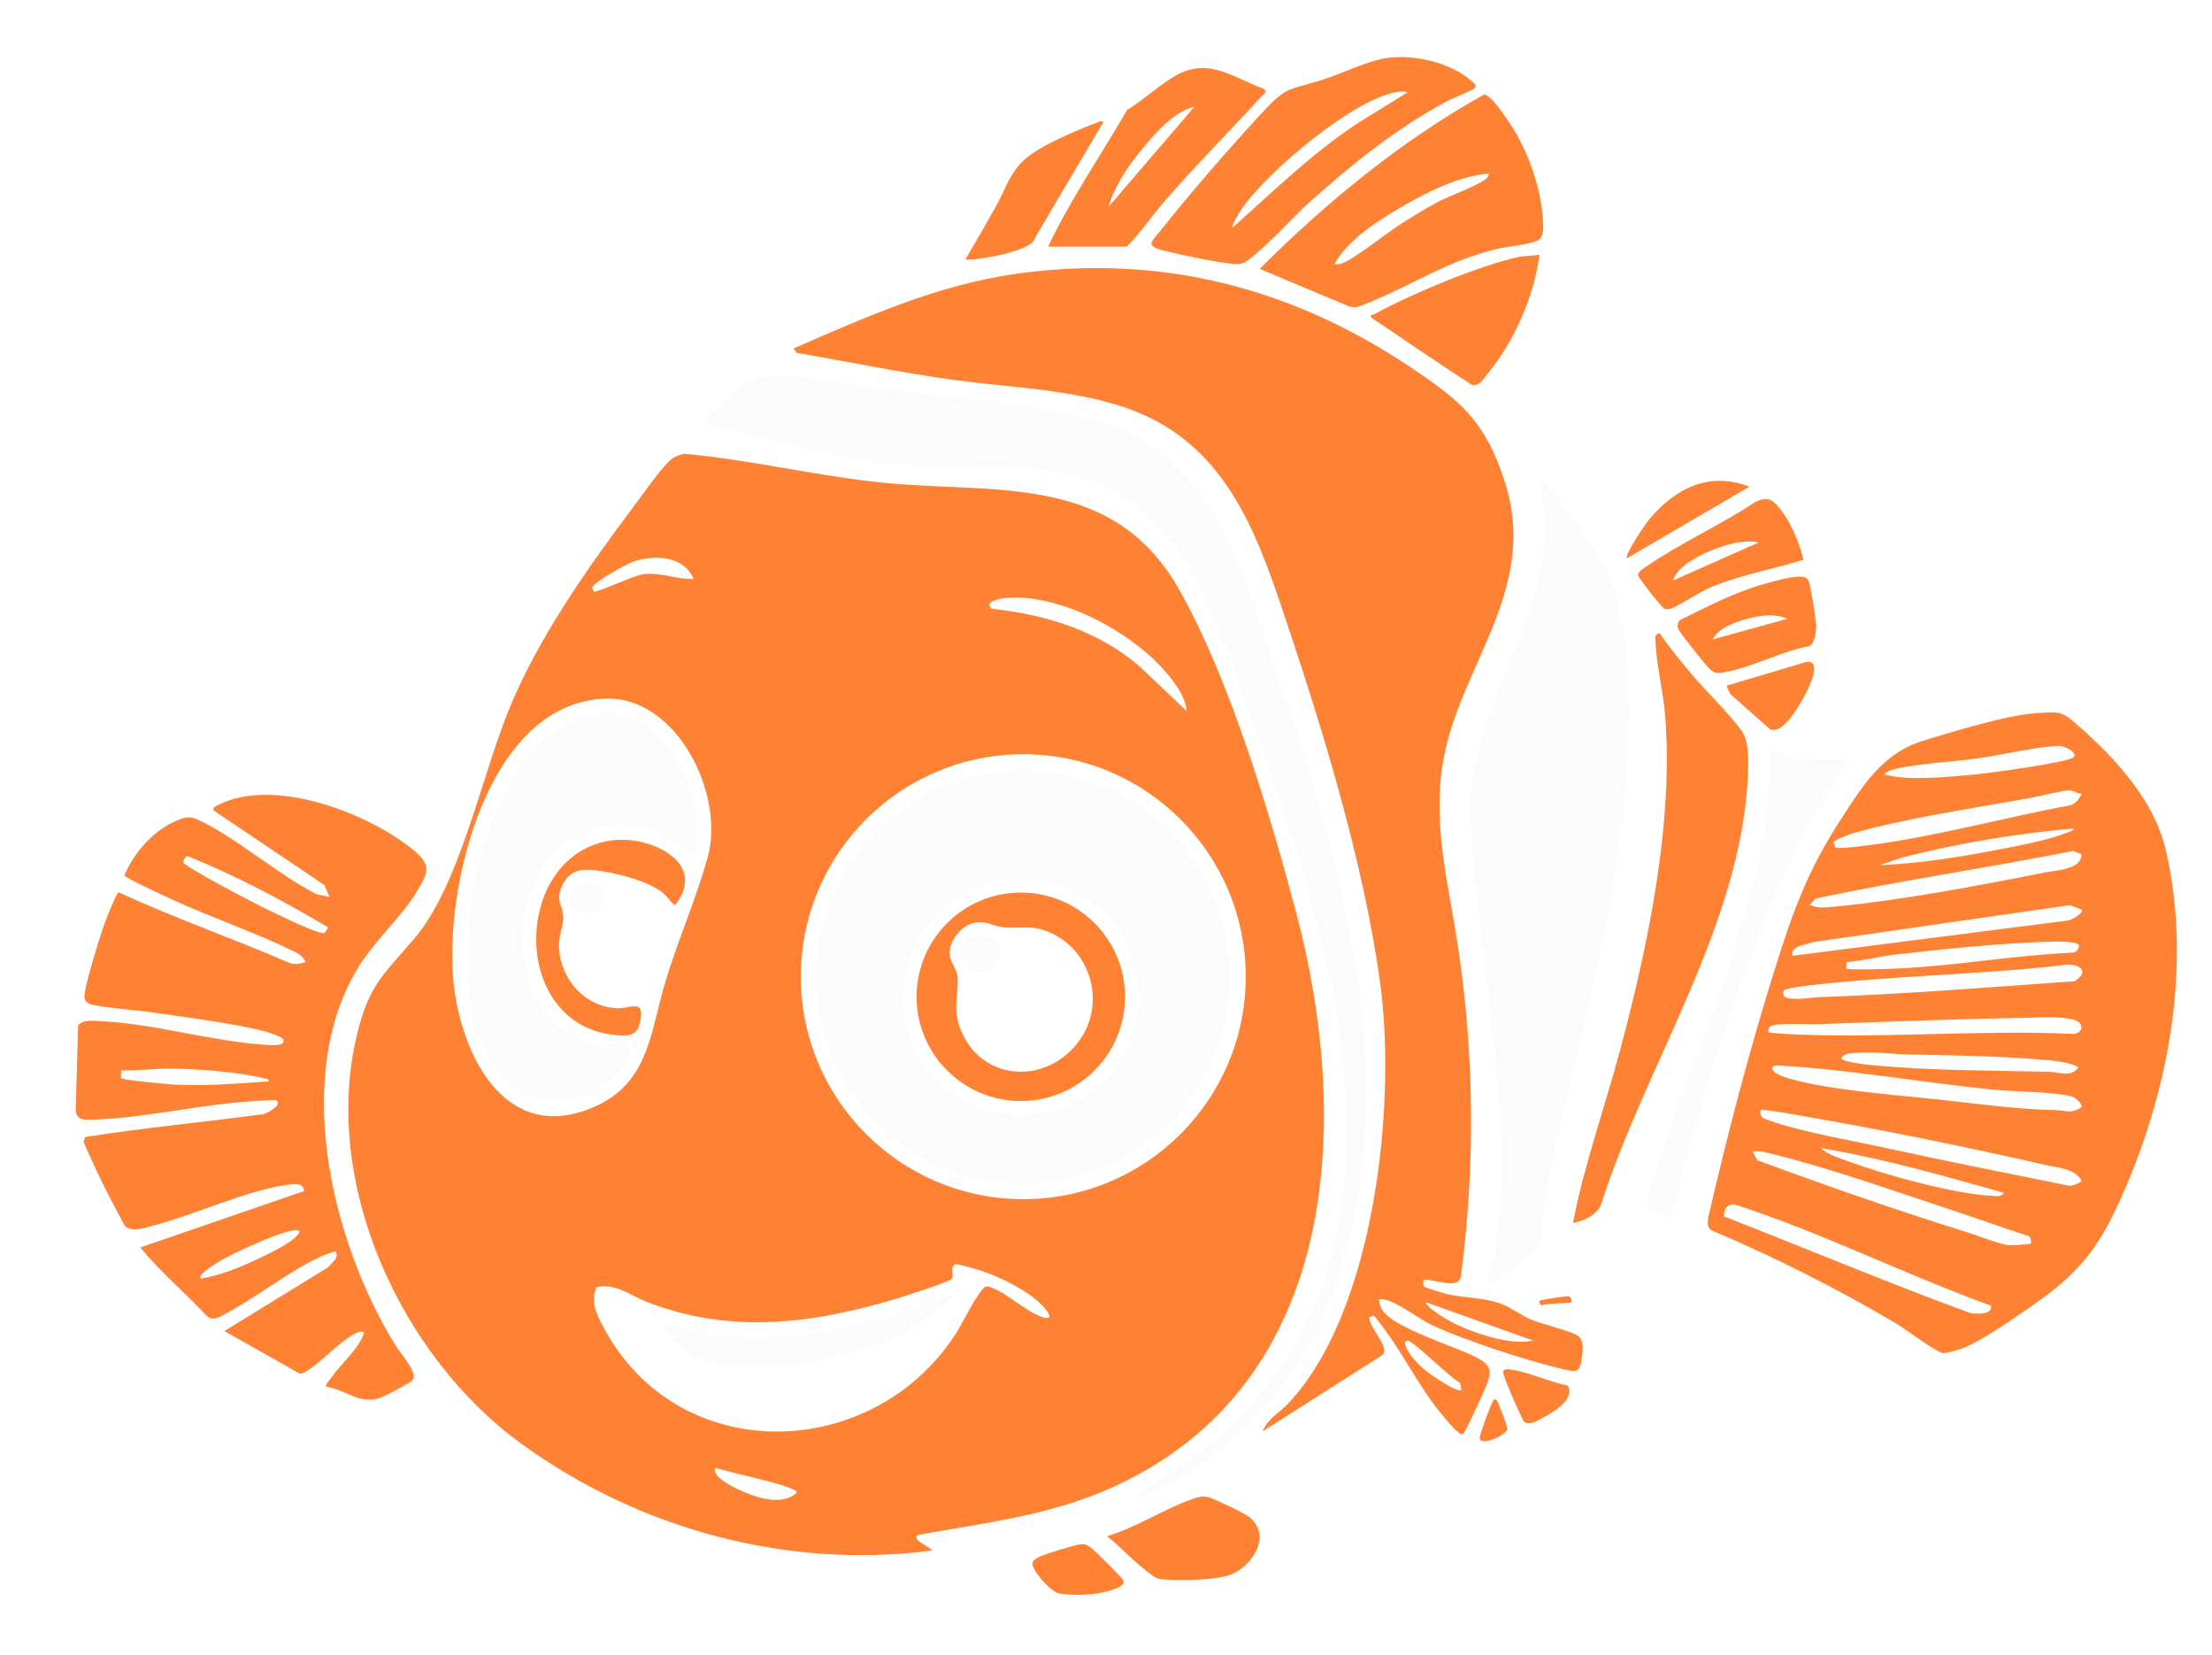
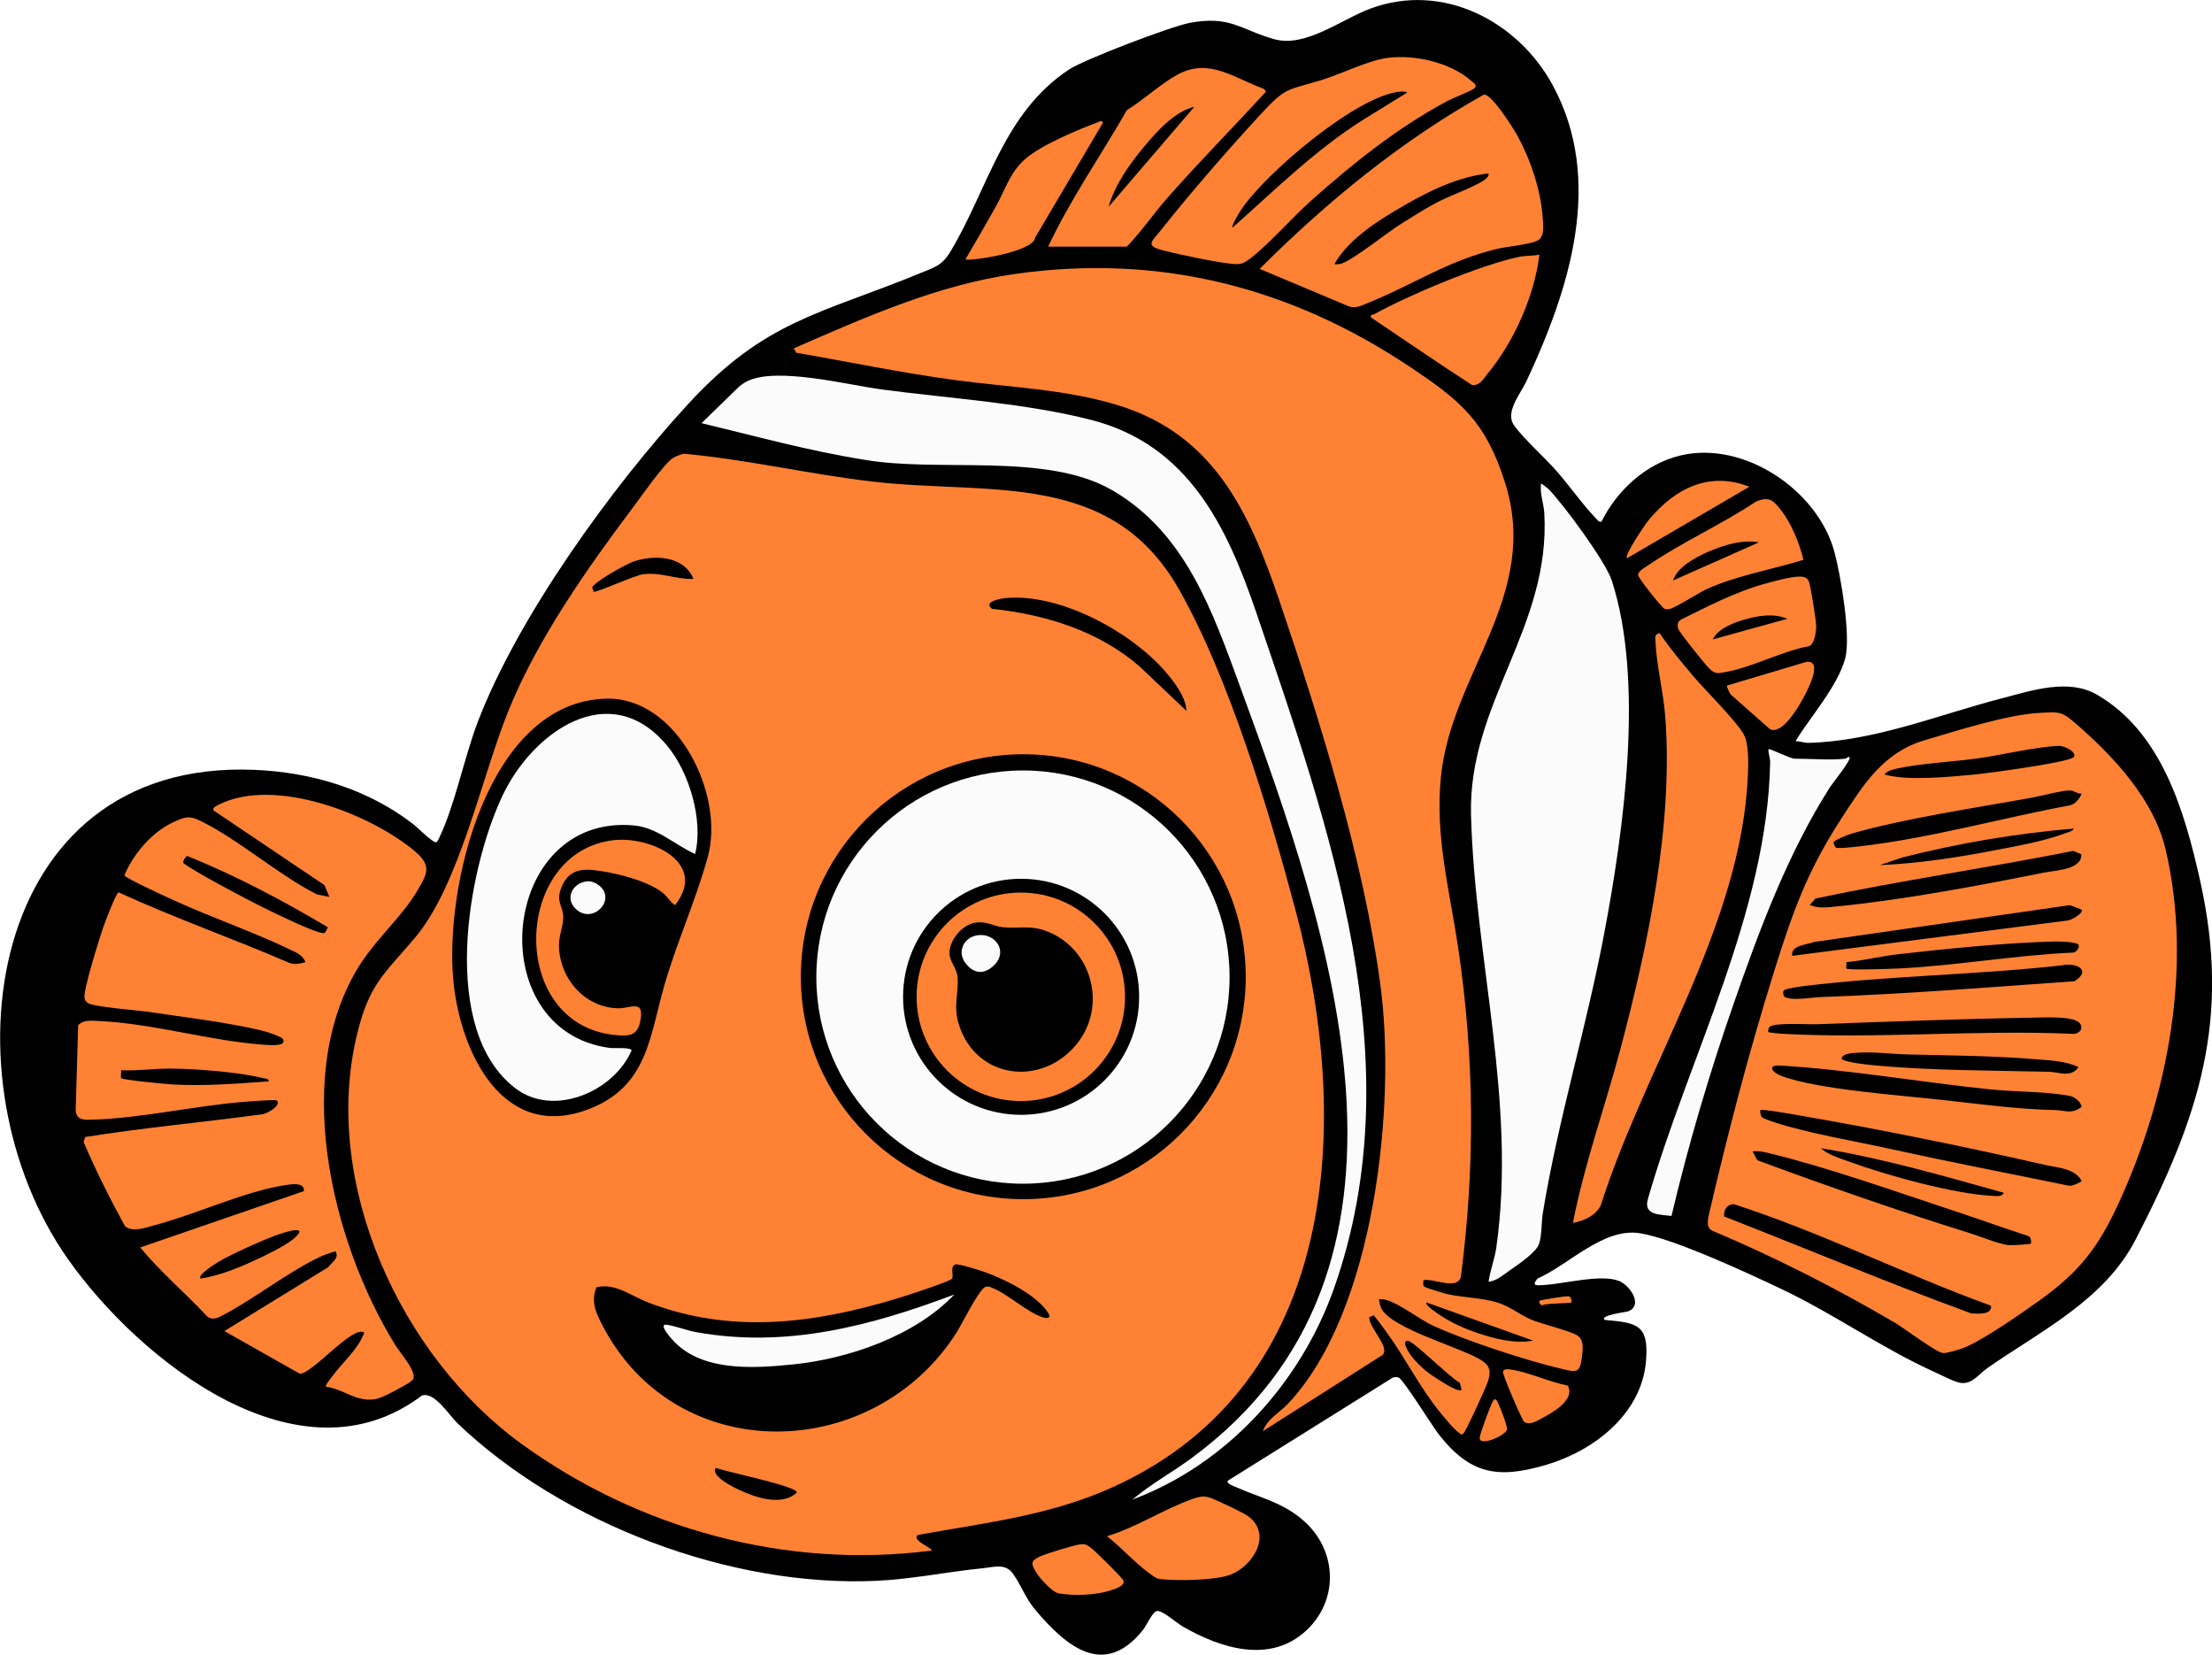
<svg xmlns="http://www.w3.org/2000/svg" id="Layer_2" data-name="Layer 2" viewBox="0 0 529.61 396.05">
  <g id="Layer_1-2" data-name="Layer 1">
    <g>
+       <path d="M383.43,124.88c3.73-7.53,10.66-13.92,18.97-15.87,15.21-3.58,32.84,8.36,36.81,23.11,1.52,5.64,3.98,20.12,2.59,25.42-1.75,6.65-8.33,14-11.91,19.87,1.12,0,2.07.43,3.22.4,15.76-.41,31.14-6.76,46.12-10.64,7.26-1.88,16.01-4.87,22.89-.86,15.47,9,20.91,27.85,24.6,44.29,7.51,33.45-.19,56.62-15.39,86.09-7.49,14.52-22.67,21.84-35.48,30.76-2.12,1.47-3.59,3.9-6.36,3.58-1.43-.17-4.69-1.88-6.22-2.57-12.53-5.64-24.02-13.86-36.53-19.81-8.01-3.81-25.98-12.18-34.12-13.46-8.74-1.38-16.92,7.5-24.49,10.85-1.55,1.85-.23,1.65,1.45,1.55,4.91-.27,13.76-2.69,18.07-.97,2.67,1.07,5.96,6.02,1.99,7.32-.37.12-6.72.9-5.42,2,7.83.69,10.55,1.17,9.89,9.7-.99,12.84-12.55,21.68-24.07,25.04-11.57,3.37-18.09,2.17-25.58-7.36-1.52-1.94-8.53-13.28-9.63-13.6-.45-.13-.89-.14-1.34.02l-39.5,24.67c-.6.64,1.64,1.42,2.03,1.59,6,2.67,11.56,3.71,16.63,8.49,7.51,7.08,7.79,18.55.2,25.71-8.64,8.14-20.53,4.39-29.63-.85-1.43-.82-4.86-3.87-6.15-3.74-1.13.11-2.51,3.43-3.44,4.58-9.25,11.51-18.21,4.05-25.69-4.77-2.51-2.96-3.57-6.3-5.55-8.91-1.79-2.36-4.58-1.37-7.16-1.12-8.5.84-16.98,2.63-25.54,3.01-34.91,1.54-74.94-13.65-100.14-37.7-1.94-1.85-5.59-7.73-8.55-6.65-29.33,22.18-67.64-8.46-84.68-32.6-30.27-42.86-19.95-119.81,44.5-117.18,13.76.56,27.12,4.55,38.06,12.95.93.72,4.93,4.69,5.55,4.39.37-.18.59-.78.77-1.15,3.72-7.76,5.98-19.26,9.21-27.71,9.64-25.18,32.07-56.16,50.34-76.03,18.53-20.15,31.73-21.53,55.49-31.3,3.52-1.45,5.29-1.81,7.34-5.23,8.95-14.89,12.61-33.16,28.38-43.56,3.64-2.4,24.36-10.29,28.83-11.14,9.77-1.86,12.19,1.6,20.25,3.88,7.52,2.13,16.07-4.72,23.12-7.33,17.2-6.37,35.2,2.94,43.57,18.3,12.47,22.92,3.99,48.95-6.21,70.8-1.52,3.25-5.27,7.52-2.99,10.71s7.21,7.55,10.1,10.84c3.17,3.6,6.24,8.05,9.51,11.43.39.41.66.88,1.33.75Z" />
      <g>
        <path fill="#fbfbfb" d="M237.05,231.83c4.97-3.42,1.48-8.89-3.34-7.9-2.93.6-4.49,3.77-2.72,6.36,1.5,2.19,3.72,3.16,6.06,1.55Z" />
        <path fill="#ff8234" d="M86.93,229.81c3.81-5.66,9.47-10.71,12.88-16.43,2.57-4.31,3.64-6.17-.59-9.71-10.68-8.92-33.54-17.77-46.84-11.06-.48.24-1.48.67-1.31,1.34l26.62,17.92,1.17,2.82-3-.61c-9.38-4.76-18.75-13.17-28.02-17.66-2.53-1.23-3.5-.86-5.92.19-5.33,2.31-9.92,7.62-12.14,12.91.15.65,10.44,5.34,11.9,6,9.07,4.15,18.91,7.5,27.8,11.79,1.57.76,2.94,1.25,3.67,2.99-1.24.35-2.54.65-3.82.21-13.54-5.87-27.53-10.74-40.92-16.91-.6.04-3.33,7.32-3.71,8.42-.89,2.58-4.79,15-4.47,16.83.09.49.35.88.73,1.19,1.18.98,11.76,1.75,14.25,2.12,8.74,1.31,19.66,2.56,28.06,4.68,1,.25,3.59,1.14,4.32,1.7.33.26.35.69.23.98-.37.87-3.43.63-4.37.57-12.95-.85-26.88-5.17-39.98-5.7-1.64-.07-3.55-.32-4.76,1.03l-.59,20.3c.16,2.56,2.2,2.34,4.22,2.28,11.33-.35,23.93-3.22,35.39-4.2,1.04-.09,8.26-.69,8.56-.38,1.22,1.23-2.66,3.37-3.71,3.33-14.04,1.89-28.26,3.19-42.19,5.41l-.37,1.19c2.93,6.88,6.32,13.6,9.9,20.14,1.79,1.57,4.97.35,7.05-.2,9.57-2.53,21.46-8.03,30.82-9.53,1.69-.27,5.17-.96,4.97,1.35l-39.19,13.49c4.85,5.85,10.74,10.84,15.95,16.41.78.82,2.02.7,2.96.25,8.15-4.09,16.44-10.89,24.59-14.62.49-.22,3.15-1.19,3.3-1.07.88,1.67-.87,2.47-1.77,3.75l-24.88,15.29,18.08,10.22c3.13-.1,12.76-11.81,15.42-9.84-1.55,4.16-5.37,7.24-7.98,10.86-.27.37-1.45,1.75-1.16,2.08,4.23.59,7.09,3.63,11.58,3.01,1.51-.21,4.41-1.76,5.81-2.56.96-.55,3.41-1.68,3.56-2.55.36-2-3.19-5.93-4.36-7.83-15.46-24.98-25.35-66.09-7.77-92.2ZM41.75,259.61c-1.47-.07-12.3-1.07-12.74-1.54-.17-.18.05-1.44-.02-1.89,4.03.18,7.98-.44,12.01-.4,6.11.07,16.17.82,22.06,2.3.53.13,1.19,0,1.33.76-7.51.53-15.09,1.15-22.65.76ZM70.09,296.7c-2.24,1.74-6.69,3.89-9.36,5.11-4.04,1.85-8.3,3.54-12.7,4.24-.9-.87,3.85-3.74,4.45-4.11,2.36-1.47,17.46-8.73,19.15-7.3.45.38-1.25,1.84-1.55,2.07ZM69.86,220.48c-4.69-2.11-9.94-4.78-14.47-7.23-3.41-1.85-8.21-4.37-11.31-6.51-.59-.41.3-1.59.71-1.87,11.72,4.73,22.86,10.64,33.7,17.08.05.07-.57,1.22-.76,1.35-.74.49-6.65-2.26-7.87-2.81Z" />
        <path fill="#ff8234" d="M244.41,263.55c13.78,0,24.95-11.17,24.95-24.95s-11.17-24.95-24.95-24.95-24.95,11.17-24.95,24.95,11.17,24.95,24.95,24.95ZM233.34,220.89c2.84-.53,4.34.79,6.76,1.05,3.68.4,6.36-.53,10.2.84,11.07,3.98,14.95,17.92,7.5,27.12-8.35,10.33-24.03,8.43-28.18-4.54-1.46-4.55-.08-7.44-.35-11.43-.16-2.29-2.06-3.78-1.93-6.09.17-3.01,3-6.4,6.01-6.96Z" />
        <path fill="#fbfbfb" d="M266.29,117.34c17.61,10.22,24.01,29,30.63,47.03,21.7,59.12,49.85,139.36-11.59,184.62-4.65,3.43-9.8,6.23-14.21,9.96,22.7-8.47,40.4-28.08,48.36-50.8,18.94-54.09-1.14-109.95-18.65-161.39-7.04-20.7-16.28-40.21-39.44-46.21-15.55-4.03-34.09-5.18-50.17-7.31-8.28-1.1-25.06-5.45-32.22-2.04-.67.32-1.27.75-1.87,1.18l-9.17,8.91c12.84,3.08,25.63,6.62,38.69,8.71,17.91,3.21,43.78-1.86,59.65,7.35Z" />
        <path fill="#fbfbfb" d="M244.92,283.34c27.32,0,49.47-22.14,49.47-49.46s-22.15-49.46-49.47-49.46-49.47,22.14-49.47,49.46,22.15,49.46,49.47,49.46ZM244.48,210.35c15.61,0,28.26,12.65,28.26,28.25s-12.65,28.25-28.26,28.25-28.26-12.65-28.26-28.25,12.65-28.25,28.26-28.25Z" />
        <path fill="#ff8234" d="M261.04,370.37c-.98-.68-1.32-.86-2.56-.69-1.44.2-8.33,2.3-9.64,2.95-2.15,1.06-1.91,1.71-.86,3.57.78,1.39,3.93,4.91,5.47,5.19,3.56.64,8.8.44,12.27-.64,1.12-.35,4.06-1.27,3.14-2.59-.73-1.06-6.75-7.05-7.82-7.79Z" />
        <path fill="#ff8234" d="M146.93,201.11c-24.07,2.71-25.38,43.75,0,46.6,4.02.45,6.02.2,6.53-4.31.46-4.06-2.79-1.99-5.48-2.05-8.07-.19-14.07-7.23-14.15-15.1-.02-2.2.95-4.42,1.02-6.4.1-2.9-1.76-3.78-.58-7.04,1.42-3.92,3.95-4.98,7.94-4.53,4.82.53,13.14,2.52,16.78,5.68.61.53,2.24,2.76,2.67,2.65,7.9-10.09-5.84-16.5-14.74-15.5Z" />
        <path fill="#ff8234" d="M219.81,367.4c16.16-2.92,31.78-4.64,46.88-11.54,54.13-24.74,56.98-87.26,43.54-137.81-6.32-23.77-15.94-55.88-28-77.06-16.22-28.48-45.18-22.52-72.92-25.67-15.24-1.73-30.38-5.33-45.64-6.72-.83.26-1.7.53-2.46.98-2.12,1.25-7.53,9.06-9.4,11.54-11.25,14.96-23.22,31.94-30.21,49.34-6.39,15.9-11.66,41.58-22.36,54.15-7.45,8.75-10.89,11.04-13.79,23.13-8.53,35.58,10.52,76.9,39.36,97.83,28.21,20.47,63.51,30.09,98.34,25.57-.46-.89-5.04-2.53-3.35-3.73ZM240.86,143.15c12.8-1.17,29.6,7.89,37.89,17.3,2.26,2.57,5.15,6.25,5.32,9.71l-11.24-10.65c-9.81-8.5-22.55-12.43-35.33-13.78-2.21-1.71,2.04-2.47,3.36-2.59ZM245,180.54c29.41,0,53.26,23.84,53.26,53.25s-23.84,53.25-53.26,53.25-53.26-23.84-53.26-53.25,23.84-53.25,53.26-53.25ZM151.48,134.48c5.06-1.78,12.24-1.53,14.57,4.1-4.28.14-7.53-1.63-11.99-1.14-2.11.23-11.47,4.59-11.99,4.19.09-.34-.3-.78-.27-.96.22-1.29,8.14-5.64,9.68-6.18ZM108.57,235.06c-2.27-22.46,8.07-67.02,36.48-67.83,17.14-.49,28.48,23.01,24.44,37.78-2.8,10.25-7.4,20.42-10.39,30.72-3.55,12.28-3.99,24.19-17.91,29.67-20.71,8.14-30.91-13.45-32.62-30.33ZM176.7,356.49c-1.31-.62-6.66-3.26-5.32-5.15,2.2.94,19.43,4.35,19.41,5.9-3.61,3.47-10.12,1.14-14.09-.75ZM144.29,317.34c-1.59-3.04-2.9-5.8-1.48-9.22,4.54-1.08,8.28,2.08,12.39,3.65,19.93,7.64,39.66,5.06,59.59-.96,1.71-.52,12.73-4.05,13.16-4.75.43-.7-.56-2.95.79-3.4.72-.24,6.08,1.47,7.18,1.87,4.72,1.7,12.3,5.45,15.03,9.71.92,1.44-.41,1.37-1.41,1.03-3.76-1.25-8.33-5.6-12.02-7.02-.55-.21-.88-.42-1.52-.24-1.52.42-5.75,9.03-6.97,10.95-19.83,31.15-66.9,32.58-84.74-1.62Z" />
        <path fill="#fbfbfb" d="M166.73,318.88c-2.28-.41-4.85-1.43-6.99-1.77-2.02-.32.08,2.15.61,2.82,6.73,8.49,19.57,7.67,29.49,6.67,13.38-1.35,29.32-6.87,38.64-16.74-20.03,7.55-40.18,12.88-61.75,9.02Z" />
        <path fill="#ff8234" d="M247.84,56.87l16.25-27.53c-.45-.65-.7-.27-1.22-.08-4.87,1.8-13.69,5.51-17.44,8.83-3.66,3.23-4.69,7.23-6.97,11.3-2.38,4.25-4.83,8.48-7.3,12.68.76.55,16.31-1.71,16.68-5.2Z" />
        <path fill="#fbfbfb" d="M140.46,210.97c-3.26.37-5.37,3.98-2.59,6.61,4.15,3.94,10.2-2.63,5.16-5.92-.82-.53-1.57-.8-2.56-.69Z" />
        <path fill="#fbfbfb" d="M146.07,250.85c-31.13-4.06-26.44-56.18,5.7-53.27,5.57.5,9.77,4.64,14.66,6.84,2.01-8.07-1.39-19.53-6.66-25.88-13.74-16.58-32.28-3.32-39.47,11.93-8.5,18.01-15.11,56.22,3.14,70.06,9.17,6.95,23.5.78,27.77-9.08.03-.82-4.42-.5-5.15-.59Z" />
        <path fill="#ff8234" d="M392.2,137.62c-.02.68,5.78,7.96,6.36,8.13.35.1.66.1,1.02.06,1.26-.12,7.29-4.03,9.23-4.89,7.22-3.21,15.44-4.58,22.98-6.92-.95-3.93-2.86-8.72-5.39-11.91-1.91-2.41-2.88-3.35-6.04-1.99-8.16,5.45-17.81,9.75-25.84,15.28-.71.49-2.29,1.3-2.31,2.24ZM409.07,132.04c3.65-1.58,8.13-2.96,12.06-2.22l-20.56,9.13c1.04-3.28,5.46-5.6,8.5-6.92Z" />
        <path fill="#ff8234" d="M418.84,116.51c-9.58-3.78-17.8.42-23.97,7.81-.9,1.07-6.02,8.57-5.34,9.31l29.31-17.12Z" />
        <path fill="#fbfbfb" d="M369.74,122.77c1.61,27.42-18.26,45.49-17.54,72.35.92,34.46,10.96,68.72,6.06,103.47-.39,2.78-1.47,5.45-1.86,8.23,2.07-.27,3.63-1.76,5.29-2.89,1.82-1.25,6.11-4.18,6.79-6.15.71-2.05.55-5.2.92-7.46,3.65-22.29,10.45-44.45,14.67-66.78,4.69-24.75,9.66-60.38,1.84-84.57-1.48-4.58-11.59-18.27-15.18-21.94-.17-.17-1.7-1.36-1.76-1.28-.34,2.39.64,4.69.77,7.03Z" />
        <path fill="#ff8234" d="M422.18,139.83c-6.79,1.93-13.39,5.35-19.7,8.47-.83.51-.92,1.26-.69,2.17.2.78,6.37,8.46,7.34,9.43,1.48,1.48,1.97,1.32,4.02.96,6.29-1.1,13.55-5.03,20.05-6.21,1.28-.61,1.66-3.54,1.64-4.82-.02-1.35-1.29-9.32-1.71-10.5-.33-.94-.95-1.25-1.91-1.31-2.15-.13-6.81,1.18-9.04,1.82ZM410.08,153.04c1.25-2.61,5.2-4.1,7.91-4.83,3.32-.91,6.7-1.43,9.98-.1l-17.89,4.94Z" />
        <path fill="#ff8234" d="M432.46,158.44l-18.95,5.65c-.18.2.62,1.85.88,2.16l9.4,8.3c2.57,1.19,5.76-3.78,6.91-5.64,1.04-1.67,6.51-11.08,1.75-10.47Z" />
        <path fill="#ff8234" d="M269.79,59.03c3.45-3.55,6.24-7.68,9.51-11.42,7.67-8.77,15.95-17.07,23.8-25.69l-.48-.65c-7.14-2.54-13.07-7.55-20.71-3.4-4.07,2.21-8.07,6.03-12.08,8.47-6.27,10.9-13.52,21.32-18.88,32.7h18.85ZM273.97,35.05c3.06-3.66,7.29-8.39,12-9.5l-20.56,23.97c1.54-5.34,5.02-10.24,8.56-14.47Z" />
        <path fill="#ff8234" d="M328.98,75.22c-.43.24-.93-.02-.75.75,8.06,5.39,16.09,10.96,24.21,16.18,1.85.26,2.74-1.49,3.73-2.7,6.34-7.68,11.2-18.61,12.41-28.5-1.61.35-3.37.2-4.97.55-9.36,2.01-26.12,9.05-34.63,13.73Z" />
        <path fill="#ff8234" d="M278.16,54.84c-2.44,3.08-4.25,3.96.56,5.16,4.21,1.05,12.46,2.8,16.62,3.19,1.79.17,2.61-.25,3.96-1.29,4.78-3.68,9.79-9.55,14.45-13.72,10.09-9.02,20.76-17.57,32.74-23.98,1.33-.71,5.8-2.44,6.48-3.04.9-.79-.19-1.34-.79-1.87-4.96-4.33-13.44-6.26-19.86-5.45-4.75.6-11.14,3.86-15.98,5.34-8.29,2.53-8.34,1.49-14.58,8.26-7.67,8.32-16.6,18.56-23.6,27.4ZM335.46,21.91c.6-.03.96.03,1.52.21l-10.47,6.46c-11.55,7.26-21.26,16.91-31.4,25.89-.35-.42,1.52-3.42,1.89-4.01,5.53-8.69,28.2-27.94,38.46-28.55Z" />
        <path fill="#ff8234" d="M322.9,73.31c1.71.66,3.29-.27,4.83-.89,10.76-4.34,18.71-9.94,30.58-12.82,2.56-.62,7.8-1.02,9.79-2.01,1.82-.9,1.37-3.75,1.25-5.59-.44-6.49-2.91-13.82-6.02-19.48-.92-1.68-6.26-10.22-8.08-9.86-19.85,11.11-37.61,25.69-53.66,41.7l21.31,8.95ZM336.35,49.07c6.11-3.49,12.96-6.83,20.05-7.54.1.75-.63,1.32-1.18,1.68-2.81,1.82-8.29,3.66-11.64,5.49-2.75,1.49-5.43,3.2-8.09,4.86-3.51,2.19-10.99,8.28-14.13,9.47-.63.24-1.23.27-1.89.2,3.48-6.14,10.81-10.67,16.88-14.14Z" />
        <path fill="#ff8234" d="M368.59,311.38c-.21.3.19.99.61,1.08.96-.56,6.75-.45,7-.7.22-.22-.03-1.34-.62-1.49-.34-.09-6.79.83-6.99,1.12Z" />
        <path fill="#ff8234" d="M518.47,203.21c-2.73-11.59-12.01-21.71-20.81-29.43-3.98-3.49-4.16-3.45-9.6-3.12-7.7.47-19.64,4.26-27.33,6.55-9.79,2.91-14.52,10.5-19.81,18.64-8.23,12.7-11.59,22.13-16.08,36.45-6.11,19.47-11.24,39.24-15.85,59.14-.12,1.23-.32,2.52.97,3.14,14.82,6.24,29.92,13.91,43.79,22.07,2.2,1.3,9.72,6.99,11.44,7.22.78.1,3.28-.68,4.2-.97,4.4-1.36,14.68-8.6,18.87-11.59,9.56-6.83,14.09-12.65,18.98-23.27,11.86-25.76,17.83-56.81,11.24-84.82ZM454.15,183.97c5.85-1.28,13.18-1.59,19.27-2.43,5.89-.81,13.88-2.79,19.49-3,1.44-.05,4.46,1.51,3.6,2.67-.95,1.27-20.88,3.92-23.8,4.19-3.36.31-7.31.68-10.64.78-3.63.11-7.34.13-10.87-.78.47-.85,2.08-1.23,2.95-1.42ZM443.13,199.59c12.65-3.68,30.17-6.26,43.47-8.68,2.17-.4,7.22-1.76,8.97-1.71,1.02.03,1.8.84,2.84.78-.53,1.2-1.42,2.39-2.74,2.78-16.42,3.03-33.43,7.85-49.99,9.77-1.21.14-5.15.62-6.02.4-.3-.07-.68-1.07-.66-1.31.04-.46,3.42-1.82,4.13-2.02ZM496.5,198.34c-.09.57-1.3.85-1.81,1.04-5.03,1.94-11.79,3.13-17.16,4.16-9.04,1.74-18.27,3.15-27.48,3.54l5.55-1.87c13.4-3.39,27.1-5.71,40.89-6.88ZM434.64,215.08c20.4-4.33,41.22-7.32,61.73-11.4l1.98.81c.07,3.71-6.07,3.8-9.01,4.39-15.26,3.06-34.05,6.58-49.42,8.07-2.32.22-4.47.61-6.61-.34l1.33-1.52ZM434.36,225.47l61.21-8.81c.43.2,2.74.97,2.83,1.1.58.78-2.62,2.58-3.32,2.57l-65.96,8.46c-.49-2.53,3.49-2.63,5.24-3.32ZM442.06,230.31c4.17-.4,8.21-1.43,12.38-1.9,11.49-1.31,25.85-2.76,37.31-3.04,1.04-.03,5.38.03,5.89.76.39.57-.53,1.92-1.34,1.89-13.95.62-27.95,3.14-41.87,3.81-1.55.07-11.94.45-12.37,0-.09-.1.06-1.15,0-1.52ZM423.79,245.72c1.42-.99,9.01-.48,11.24-.56,16.94-.6,34.04-1.28,50.98-1.55,2.6-.04,10.32-.56,11.9,1.27,1.21,1.41-.32,2.83-1.96,2.57-22.81-.98-46.63,1.25-69.32,0-.5-.03-3.11-.28-3.22-.4-.18-.19-.01-1.05.38-1.33ZM497.64,255.43c-1.75,2.61-4.63,1.18-7.03,1.12-13.64-.33-27.96-.27-41.51-1.51-1.06-.1-8.15-.77-8.18-1.71.26-1.18,2.41-1.24,3.61-1.33,4.08-.3,8.15.29,12.16.39,10.08.25,20.42.32,30.47,1.13,3.43.28,7.48.42,10.47,1.9ZM471.98,314.39c-19.9-7.28-39.46-15.51-59.2-23.22-.09-1.6.65-2.9,2.34-2.94,21.02,6.78,40.82,16.79,61.58,24.31.27,2.24-3.11,1.92-4.71,1.85ZM486.23,297.68c-.19.19-4.78.44-5.49.35-2.3-.3-7.01-2.21-9.56-3-16.92-5.26-33.89-11.2-50.45-17.31l-1.12-2.11c1.65-.21,3.01.19,4.56.57,13.81,3.38,29.56,9,43.22,13.5,6.09,2,12.11,4.19,18.2,6.16.68.05.82,1.66.64,1.84ZM435.97,274.84c14.86,2.41,29.32,6.62,43.78,10.66-.34,1.01-1.63.8-2.46.76-9.39-.41-25.75-4.98-34.76-8.27-2.13-.78-4.95-1.63-6.56-3.14ZM495.36,283.82c-14.22-2.92-28.47-5.66-42.64-8.78-8.7-1.92-19.59-3.72-27.87-6.39-.59-.19-2.68-.93-2.97-1.21-.38-.37-.55-1.54-.37-1.72.33-.33,8,1.05,9.21,1.26,19.26,3.31,39.89,7.5,58.94,11.86,3.1.71,7.13.81,8.74,3.81,0,.32-2.48,1.36-3.04,1.17ZM492.12,265.71c-8.9-.19-17.4-1.33-26.22-2.33-10.06-1.15-30.82-2.55-39.44-5.86-2.21-.85-3.45-2.65-.21-2.46,16.38.96,33.8,4.01,50.27,5.7,5.98.61,13.27.47,19.01,1.55,1.14.21,2.72,1.38,2.87,2.64-2.41,1.82-3.9.82-6.28.77ZM496.69,234.87c-20.3,1.44-40.57,3.08-60.92,3.8-1.86.07-6.92.95-8.47-.05-.28-.18-.64-1.26-.08-1.65.53-.36,3.86-.84,4.77-.95,20.24-2.47,41.35-2.68,61.67-4.95,3.5-.77,7.21,1.2,3.03,3.79Z" />
        <path fill="#ff8234" d="M417.78,176.37c-.97-2.69-9.59-11.26-12.08-14.19-2.92-3.43-5.84-6.93-8.36-10.65-1.26.44-1.02.84-.97,2.08.23,5.59,1.84,11.81,2.3,17.51,2.09,25.83-4.11,55.29-10.76,80.2-3.69,13.81-8.59,27.36-11.31,41.4,2.62-.49,5.39-1.68,6.66-4.19,10.67-33.55,33.69-67.12,35.23-102.94.12-2.75.22-6.67-.7-9.23Z" />
        <path fill="#ff8234" d="M366.31,315.74c-2.63-1.18-4.8-3-7.54-3.88-4-1.28-8.28-1.19-12.34-2.12-.82-.19-4.97-1.44-5.41-1.75-.47-.34-.16-1.06-.23-1.56,2.42-.54,7.99,2.49,8.97-.74,3.45-26.35,3.28-52.65-.65-78.93-2.07-13.85-5.54-26.5-4.12-40.79,2.48-24.93,23.95-43.52,15.33-70.53-4.67-14.64-10.56-19.5-22.9-27.73-28.56-19.02-59.84-26.99-94.22-22.16-18.69,2.62-36.05,10.39-53.16,17.84l.65,1.06c12.55,2.16,25.04,4.77,37.67,6.49,13.11,1.79,26.53,2.15,39.26,6.04,22.97,7.02,31.47,25.51,38.64,46.63,9.73,28.67,20.14,61.9,24.21,91.88,3.91,28.78-1.25,78.36-22.02,100.44-2.07,2.2-5.06,3.73-6.1,6.65l28.72-18.29c1.73-2.05-3.46-6.51-3.22-9.11.41.14.87-.35.96-.35.26,0,2.75,3.48,3.16,4.04,4.48,6.12,7.85,13.04,12.64,18.95,1.11,1.37,3.41,4.24,4.74,5.16.39.27.41.57.98.19.57-.38,5.44-11.06,5.88-12.39.96-2.91.37-4.18-2.32-5.65-5.22-2.86-20.19-7.1-23-11.64-.44-.71-.6-1.66-.75-2.48.8-.12,1.43.06,2.18.29,3.21,1.03,7.56,4.56,11.01,6.12,7.96,3.6,21.98,8.21,30.51,10.22,3.56.84,4.42,1.19,4.92-2.85.2-1.62.53-3.85-.9-4.98-1.56-1.23-8.9-2.87-11.55-4.06ZM337.12,320.94c1.38.12,10.24,9,12.42,10.05l.39,1.7c-.88.9-7.53-3.73-8.56-4.57-.96-.79-2.67-2.47-3.4-3.45-.53-.71-2.67-3.89-.85-3.73ZM353.54,319c-2.87-.97-6-2.37-8.53-4.04-.44-.29-4.07-2.61-3.46-3.2l25.51,9.13c-4.41.86-9.31-.47-13.52-1.89Z" />
        <path fill="#fbfbfb" d="M438.1,188.48c.68-1.06,5.26-6.64,4.72-7.26-.43-.15-.79.36-.95.38-3.51.41-8.48,0-12.18,0-1.06,0-6.05-2.53-6.28-2.28-.04,1.12.43,2.09.41,3.23-.7,35.86-19.51,70.43-29.25,104.38-1.22,4.04,2.87,3.75,5.63,4.13,4.05-17.16,9.03-33.99,14.83-50.66,6.17-17.73,12.97-36.03,23.07-51.91Z" />
        <path fill="#ff8234" d="M357.74,334.98c-.48.11-3.39,8.24-3.46,9.11-.19,2.37,6.16-.5,6.53-1.86.2-.74-1.63-5.41-2.11-6.32-.21-.4-.33-1.08-.97-.93Z" />
        <path fill="#ff8234" d="M298.89,362.98c-1.25-.93-5.67-2.96-7.33-3.71-2.51-1.13-3.27-1.43-5.96-.5-6.81,2.37-13.58,6.88-20.56,8.94,3.48,2.71,6.92,6.63,10.48,9.12,1.07.75,1.23,1.03,2.63,1.18,3.87.41,12.95.28,16.47-1.09,5.45-2.14,10.04-9.64,4.28-13.94Z" />
        <path fill="#ff8234" d="M361.83,327.83c-.59-.08-1.78-.29-1.98.52-.15.63,4.56,11.6,5.09,11.99,1.37,1,3.33-.41,4.66-1.1,2.43-1.27,7.61-4.36,5.74-7.59-4.26-.78-9.36-3.23-13.52-3.81Z" />
      </g>
    </g>
  </g>
</svg>
